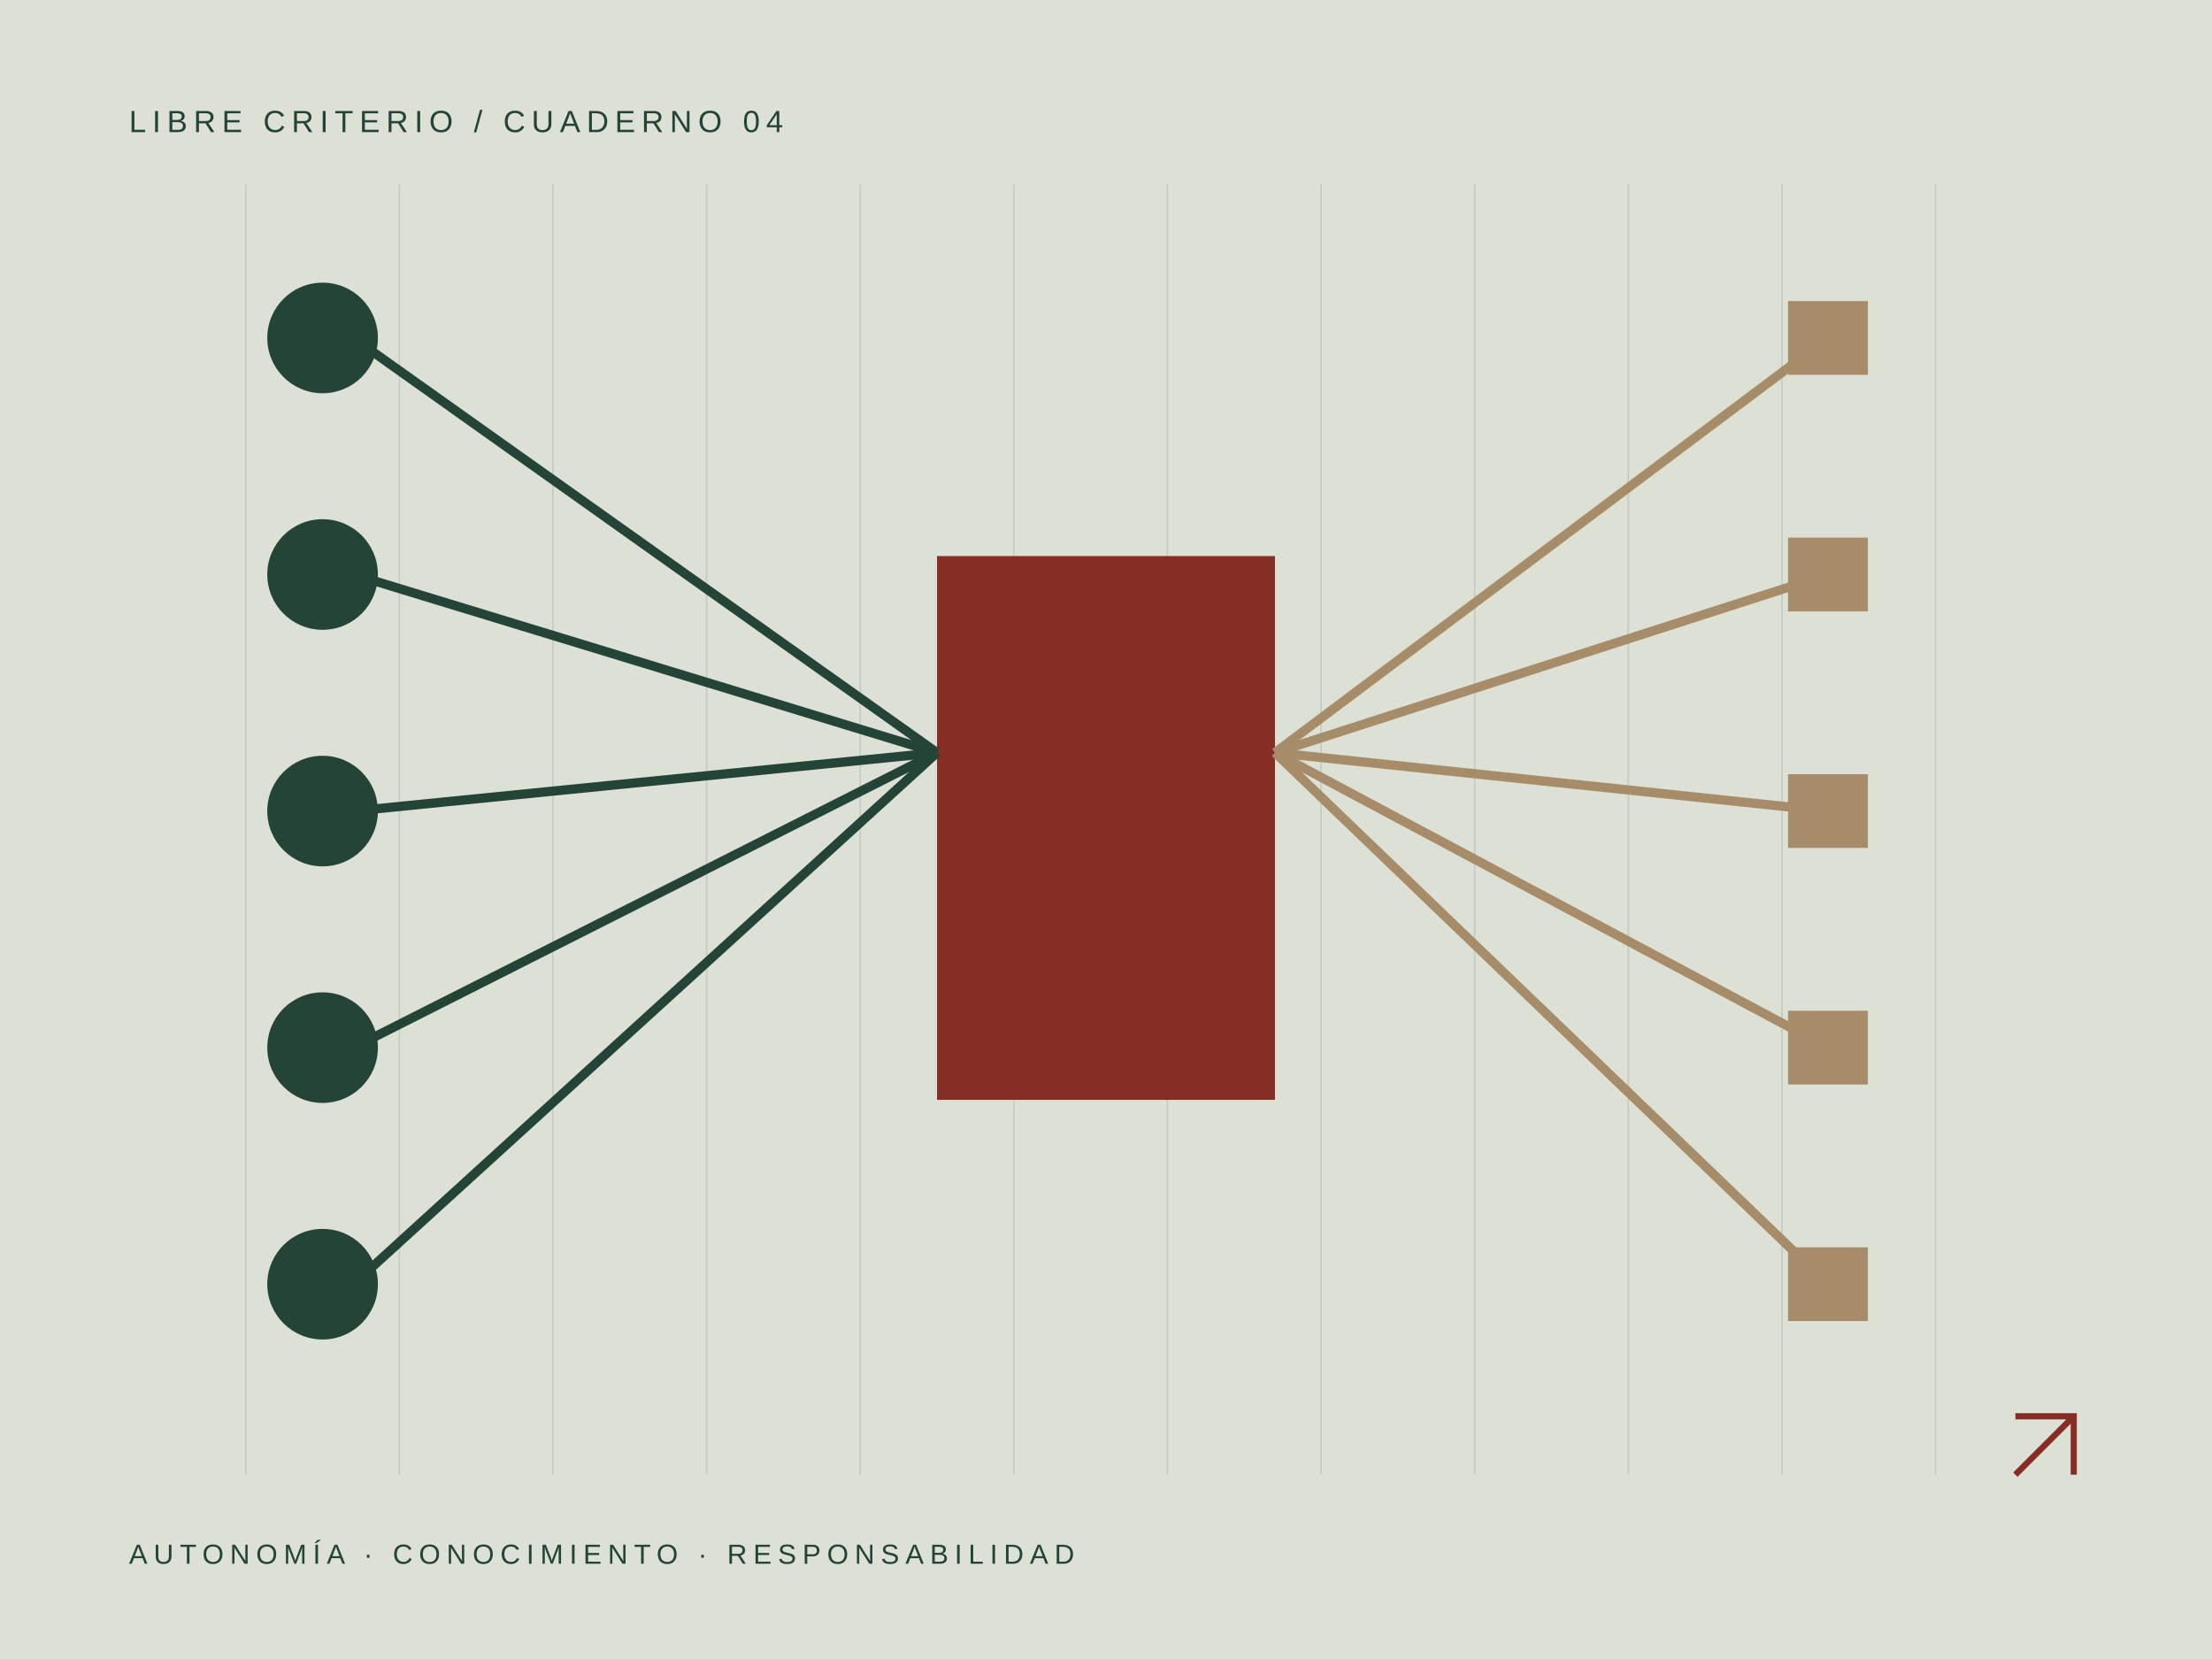
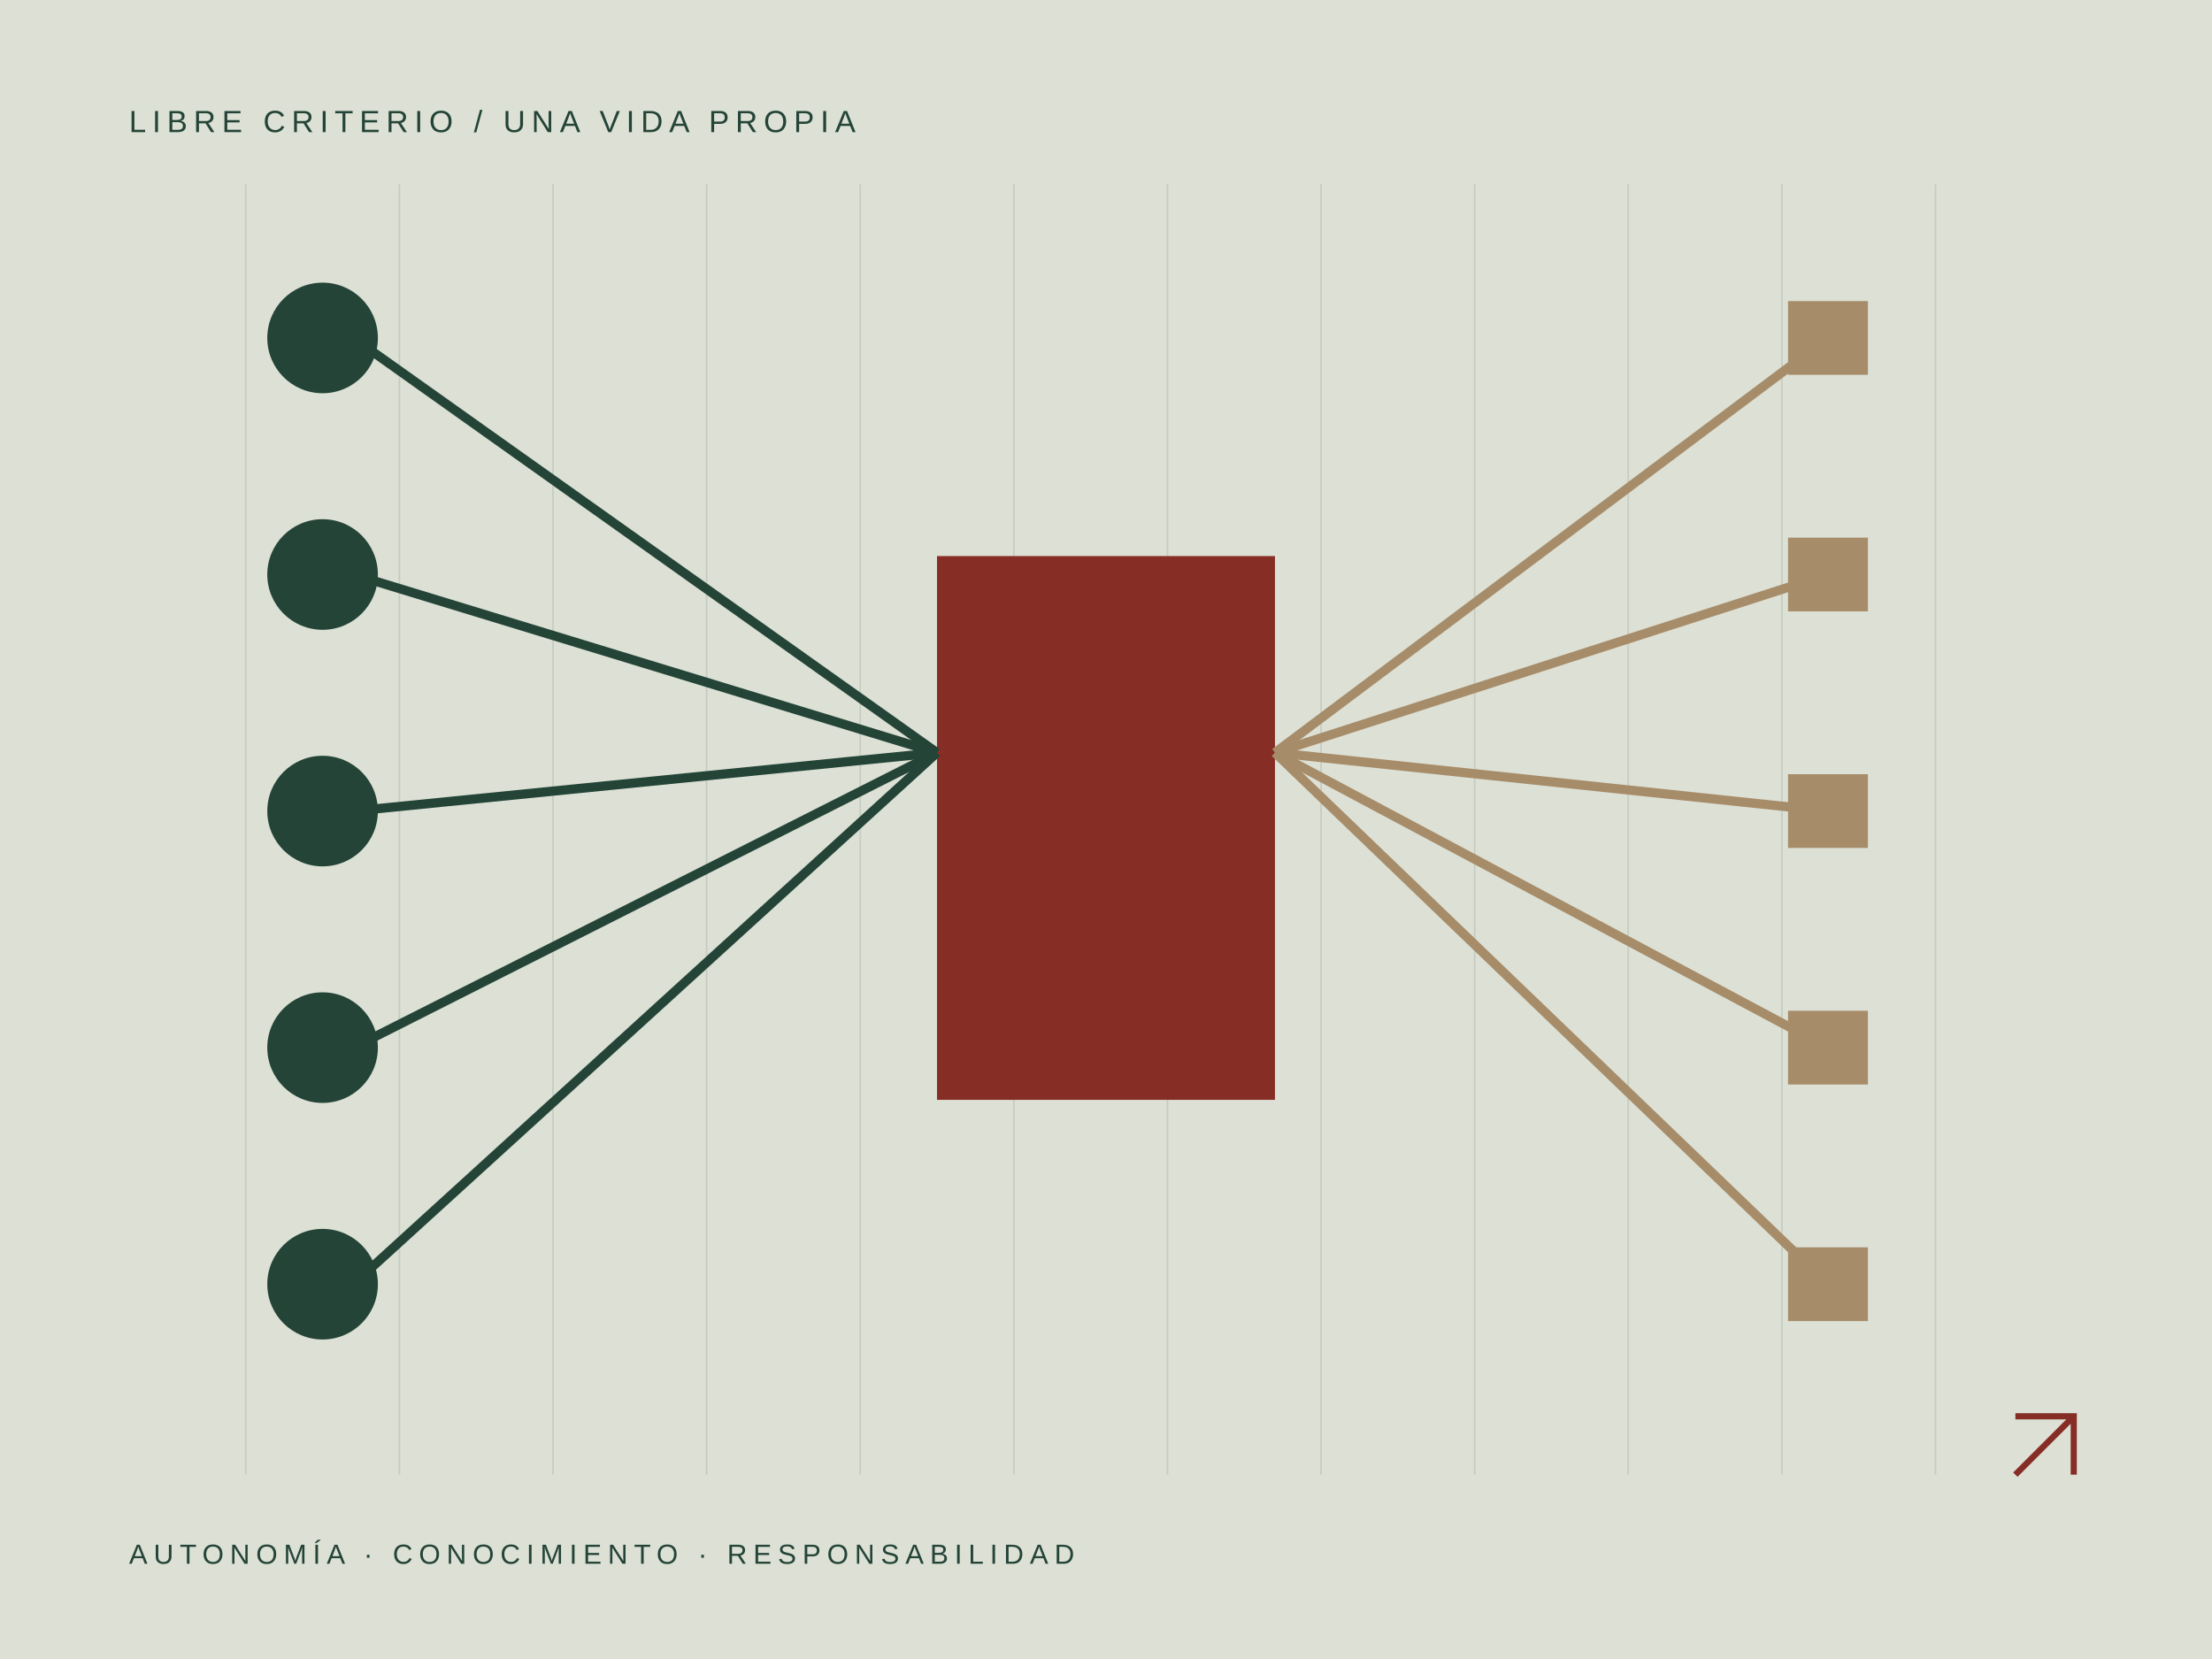
<svg xmlns="http://www.w3.org/2000/svg" viewBox="0 0 720 540" width="720" height="540" role="img" aria-label="La política también tiene incentivos">
  <rect width="720" height="540" fill="#dce0d5" />
  <g opacity=".13">
    <line x1="80" y1="60" x2="80" y2="480" stroke="#244437" stroke-width="0.5" />
    <line x1="130" y1="60" x2="130" y2="480" stroke="#244437" stroke-width="0.5" />
    <line x1="180" y1="60" x2="180" y2="480" stroke="#244437" stroke-width="0.5" />
    <line x1="230" y1="60" x2="230" y2="480" stroke="#244437" stroke-width="0.5" />
    <line x1="280" y1="60" x2="280" y2="480" stroke="#244437" stroke-width="0.5" />
    <line x1="330" y1="60" x2="330" y2="480" stroke="#244437" stroke-width="0.5" />
    <line x1="380" y1="60" x2="380" y2="480" stroke="#244437" stroke-width="0.5" />
    <line x1="430" y1="60" x2="430" y2="480" stroke="#244437" stroke-width="0.5" />
    <line x1="480" y1="60" x2="480" y2="480" stroke="#244437" stroke-width="0.5" />
    <line x1="530" y1="60" x2="530" y2="480" stroke="#244437" stroke-width="0.5" />
    <line x1="580" y1="60" x2="580" y2="480" stroke="#244437" stroke-width="0.5" />
    <line x1="630" y1="60" x2="630" y2="480" stroke="#244437" stroke-width="0.5" />
  </g>
  <rect x="305" y="181" width="110" height="177" rx="0" fill="#862d26" />
  <line x1="115" y1="110" x2="305" y2="245" stroke="#244437" stroke-width="3" />
  <circle cx="105" cy="110" r="18" fill="#244437" />
  <line x1="415" y1="245" x2="595" y2="110" stroke="#a78c69" stroke-width="3" />
  <rect x="582" y="98" width="26" height="24" rx="0" fill="#a78c69" />
  <line x1="115" y1="187" x2="305" y2="245" stroke="#244437" stroke-width="3" />
  <circle cx="105" cy="187" r="18" fill="#244437" />
  <line x1="415" y1="245" x2="595" y2="187" stroke="#a78c69" stroke-width="3" />
  <rect x="582" y="175" width="26" height="24" rx="0" fill="#a78c69" />
  <line x1="115" y1="264" x2="305" y2="245" stroke="#244437" stroke-width="3" />
  <circle cx="105" cy="264" r="18" fill="#244437" />
  <line x1="415" y1="245" x2="595" y2="264" stroke="#a78c69" stroke-width="3" />
  <rect x="582" y="252" width="26" height="24" rx="0" fill="#a78c69" />
  <line x1="115" y1="341" x2="305" y2="245" stroke="#244437" stroke-width="3" />
  <circle cx="105" cy="341" r="18" fill="#244437" />
  <line x1="415" y1="245" x2="595" y2="341" stroke="#a78c69" stroke-width="3" />
  <rect x="582" y="329" width="26" height="24" rx="0" fill="#a78c69" />
  <line x1="115" y1="418" x2="305" y2="245" stroke="#244437" stroke-width="3" />
  <circle cx="105" cy="418" r="18" fill="#244437" />
  <line x1="415" y1="245" x2="595" y2="418" stroke="#a78c69" stroke-width="3" />
  <rect x="582" y="406" width="26" height="24" rx="0" fill="#a78c69" />
-   <text x="42" y="43" fill="#244437" font-family="Arial" font-size="10" letter-spacing="2">LIBRE CRITERIO / CUADERNO 04</text>
+   <text x="42" y="43" fill="#244437" font-family="Arial" font-size="10" letter-spacing="2">LIBRE CRITERIO / UNA VIDA PROPIA</text>
  <text x="42" y="509" fill="#244437" font-family="Arial" font-size="9" letter-spacing="2">AUTONOMÍA · CONOCIMIENTO · RESPONSABILIDAD</text>
  <path d="m656 480 19-19m-19 0h19v19" fill="none" stroke="#862d26" stroke-width="2" />
</svg>
